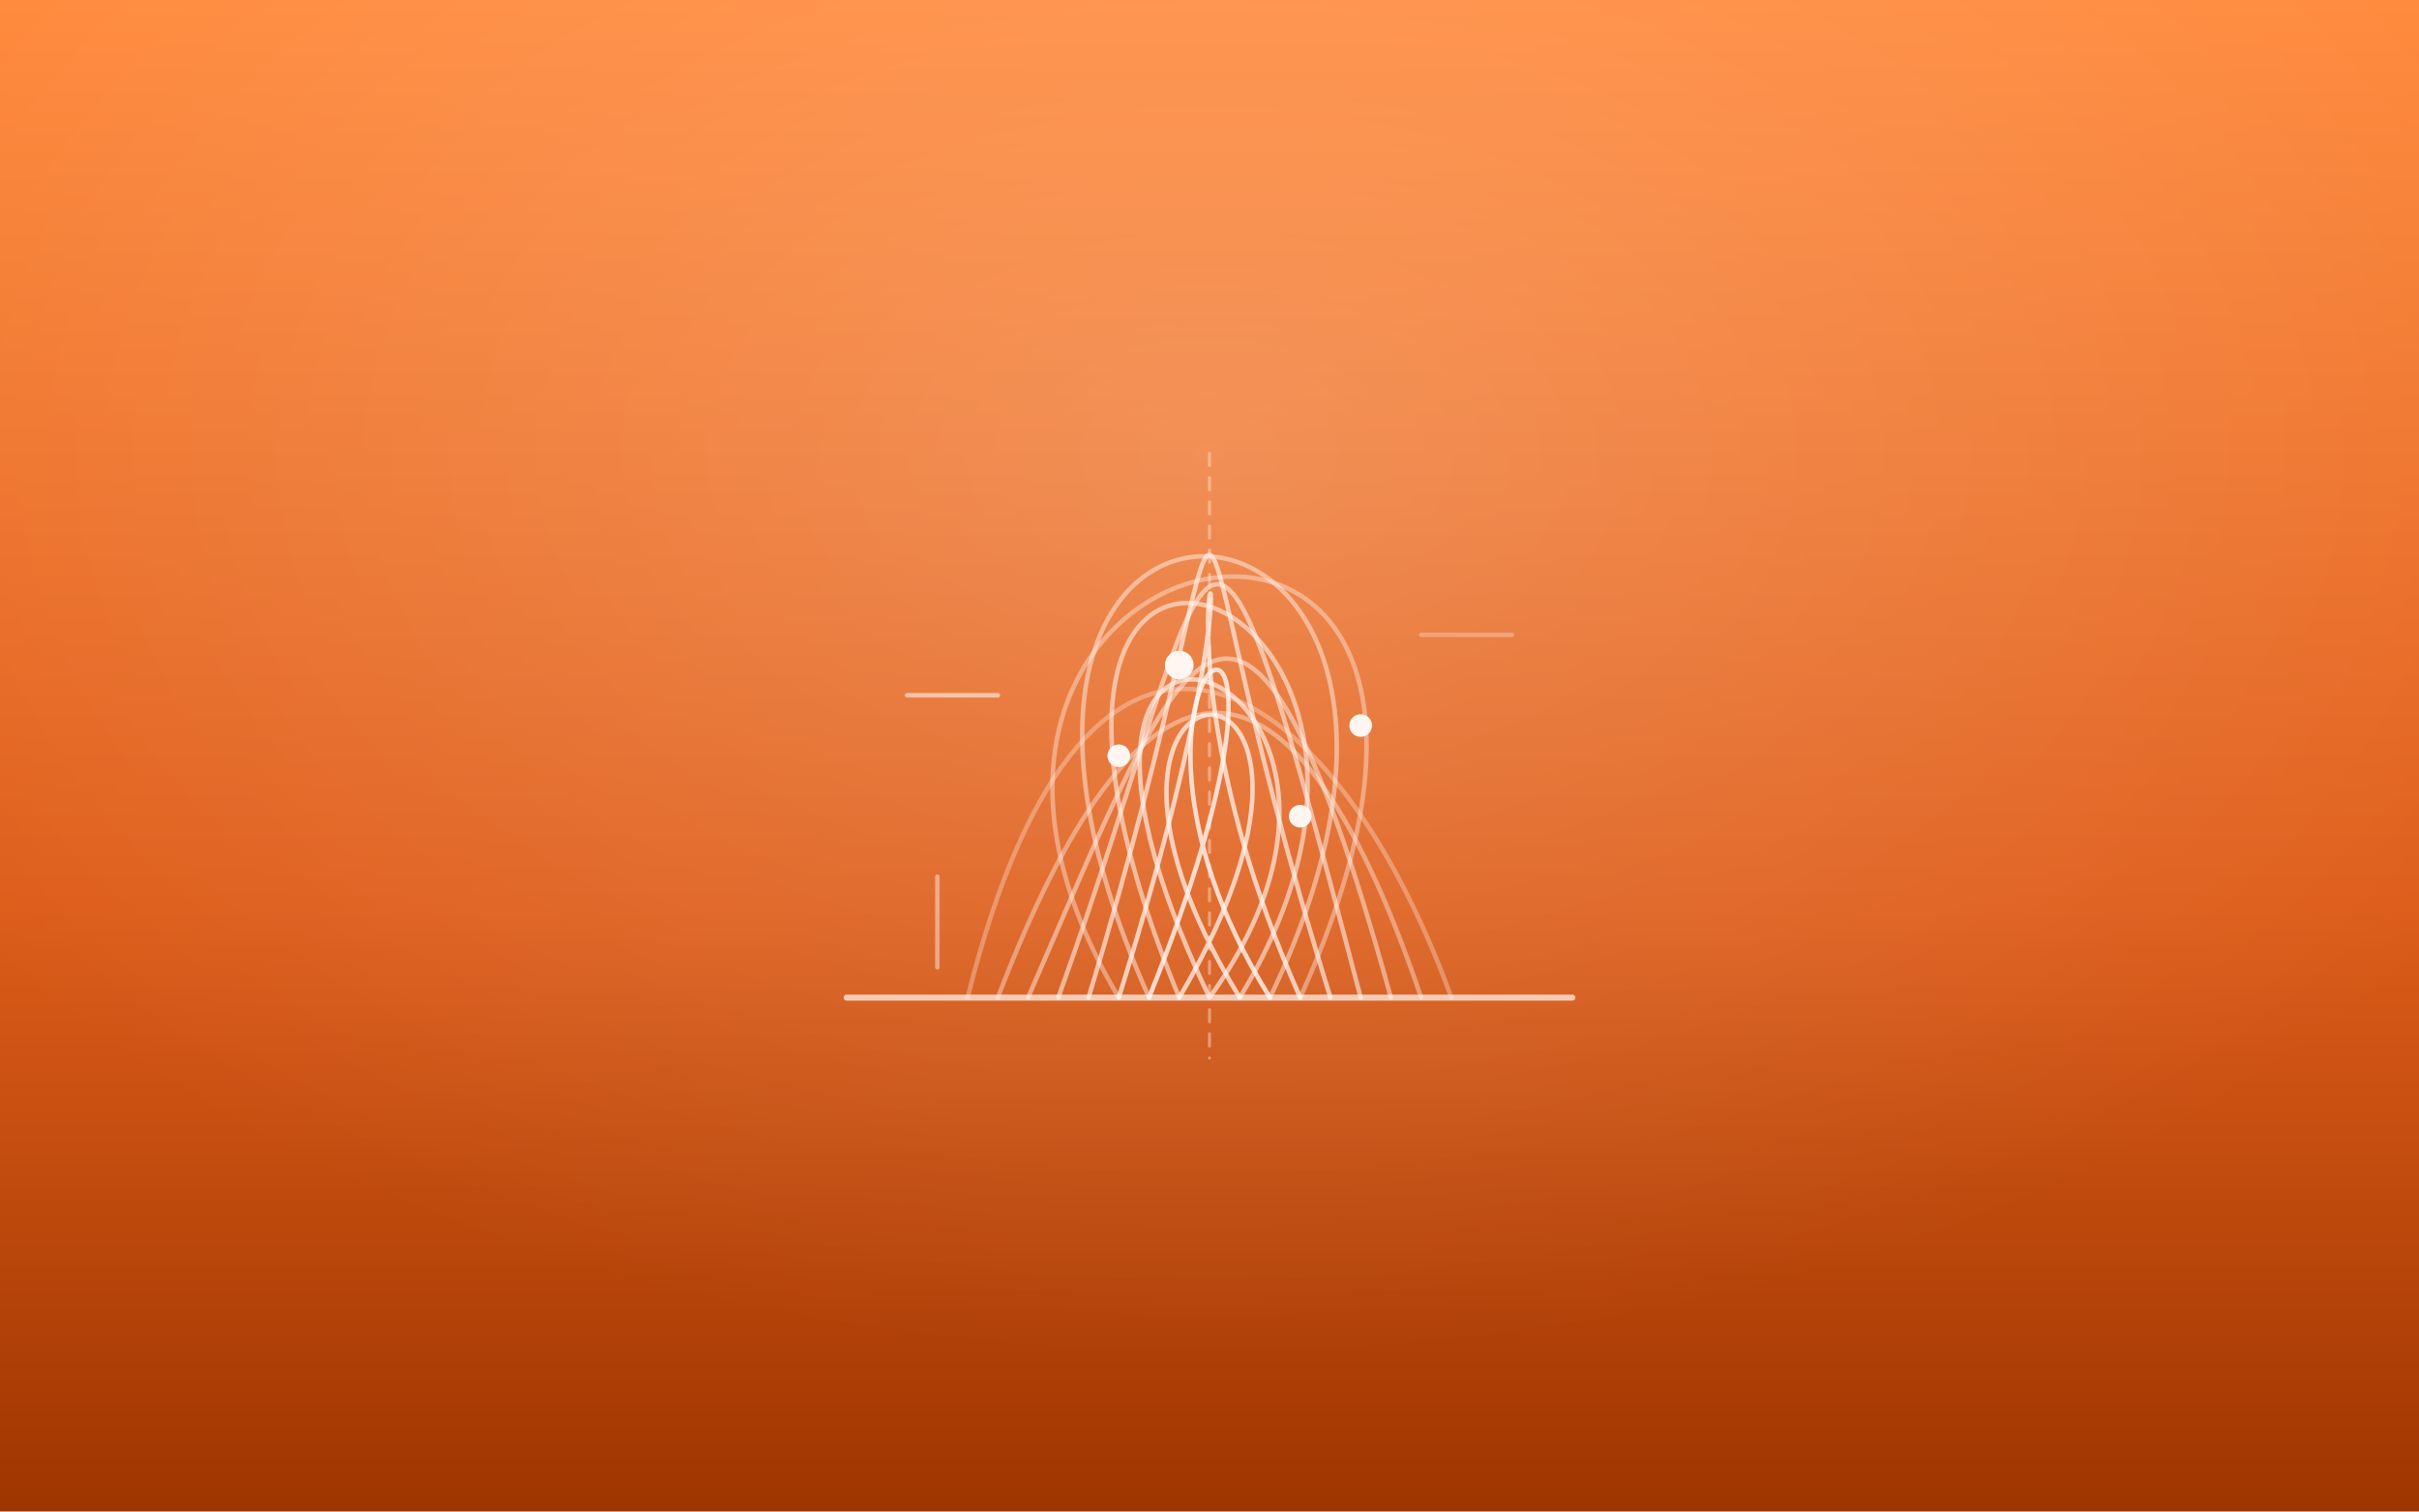
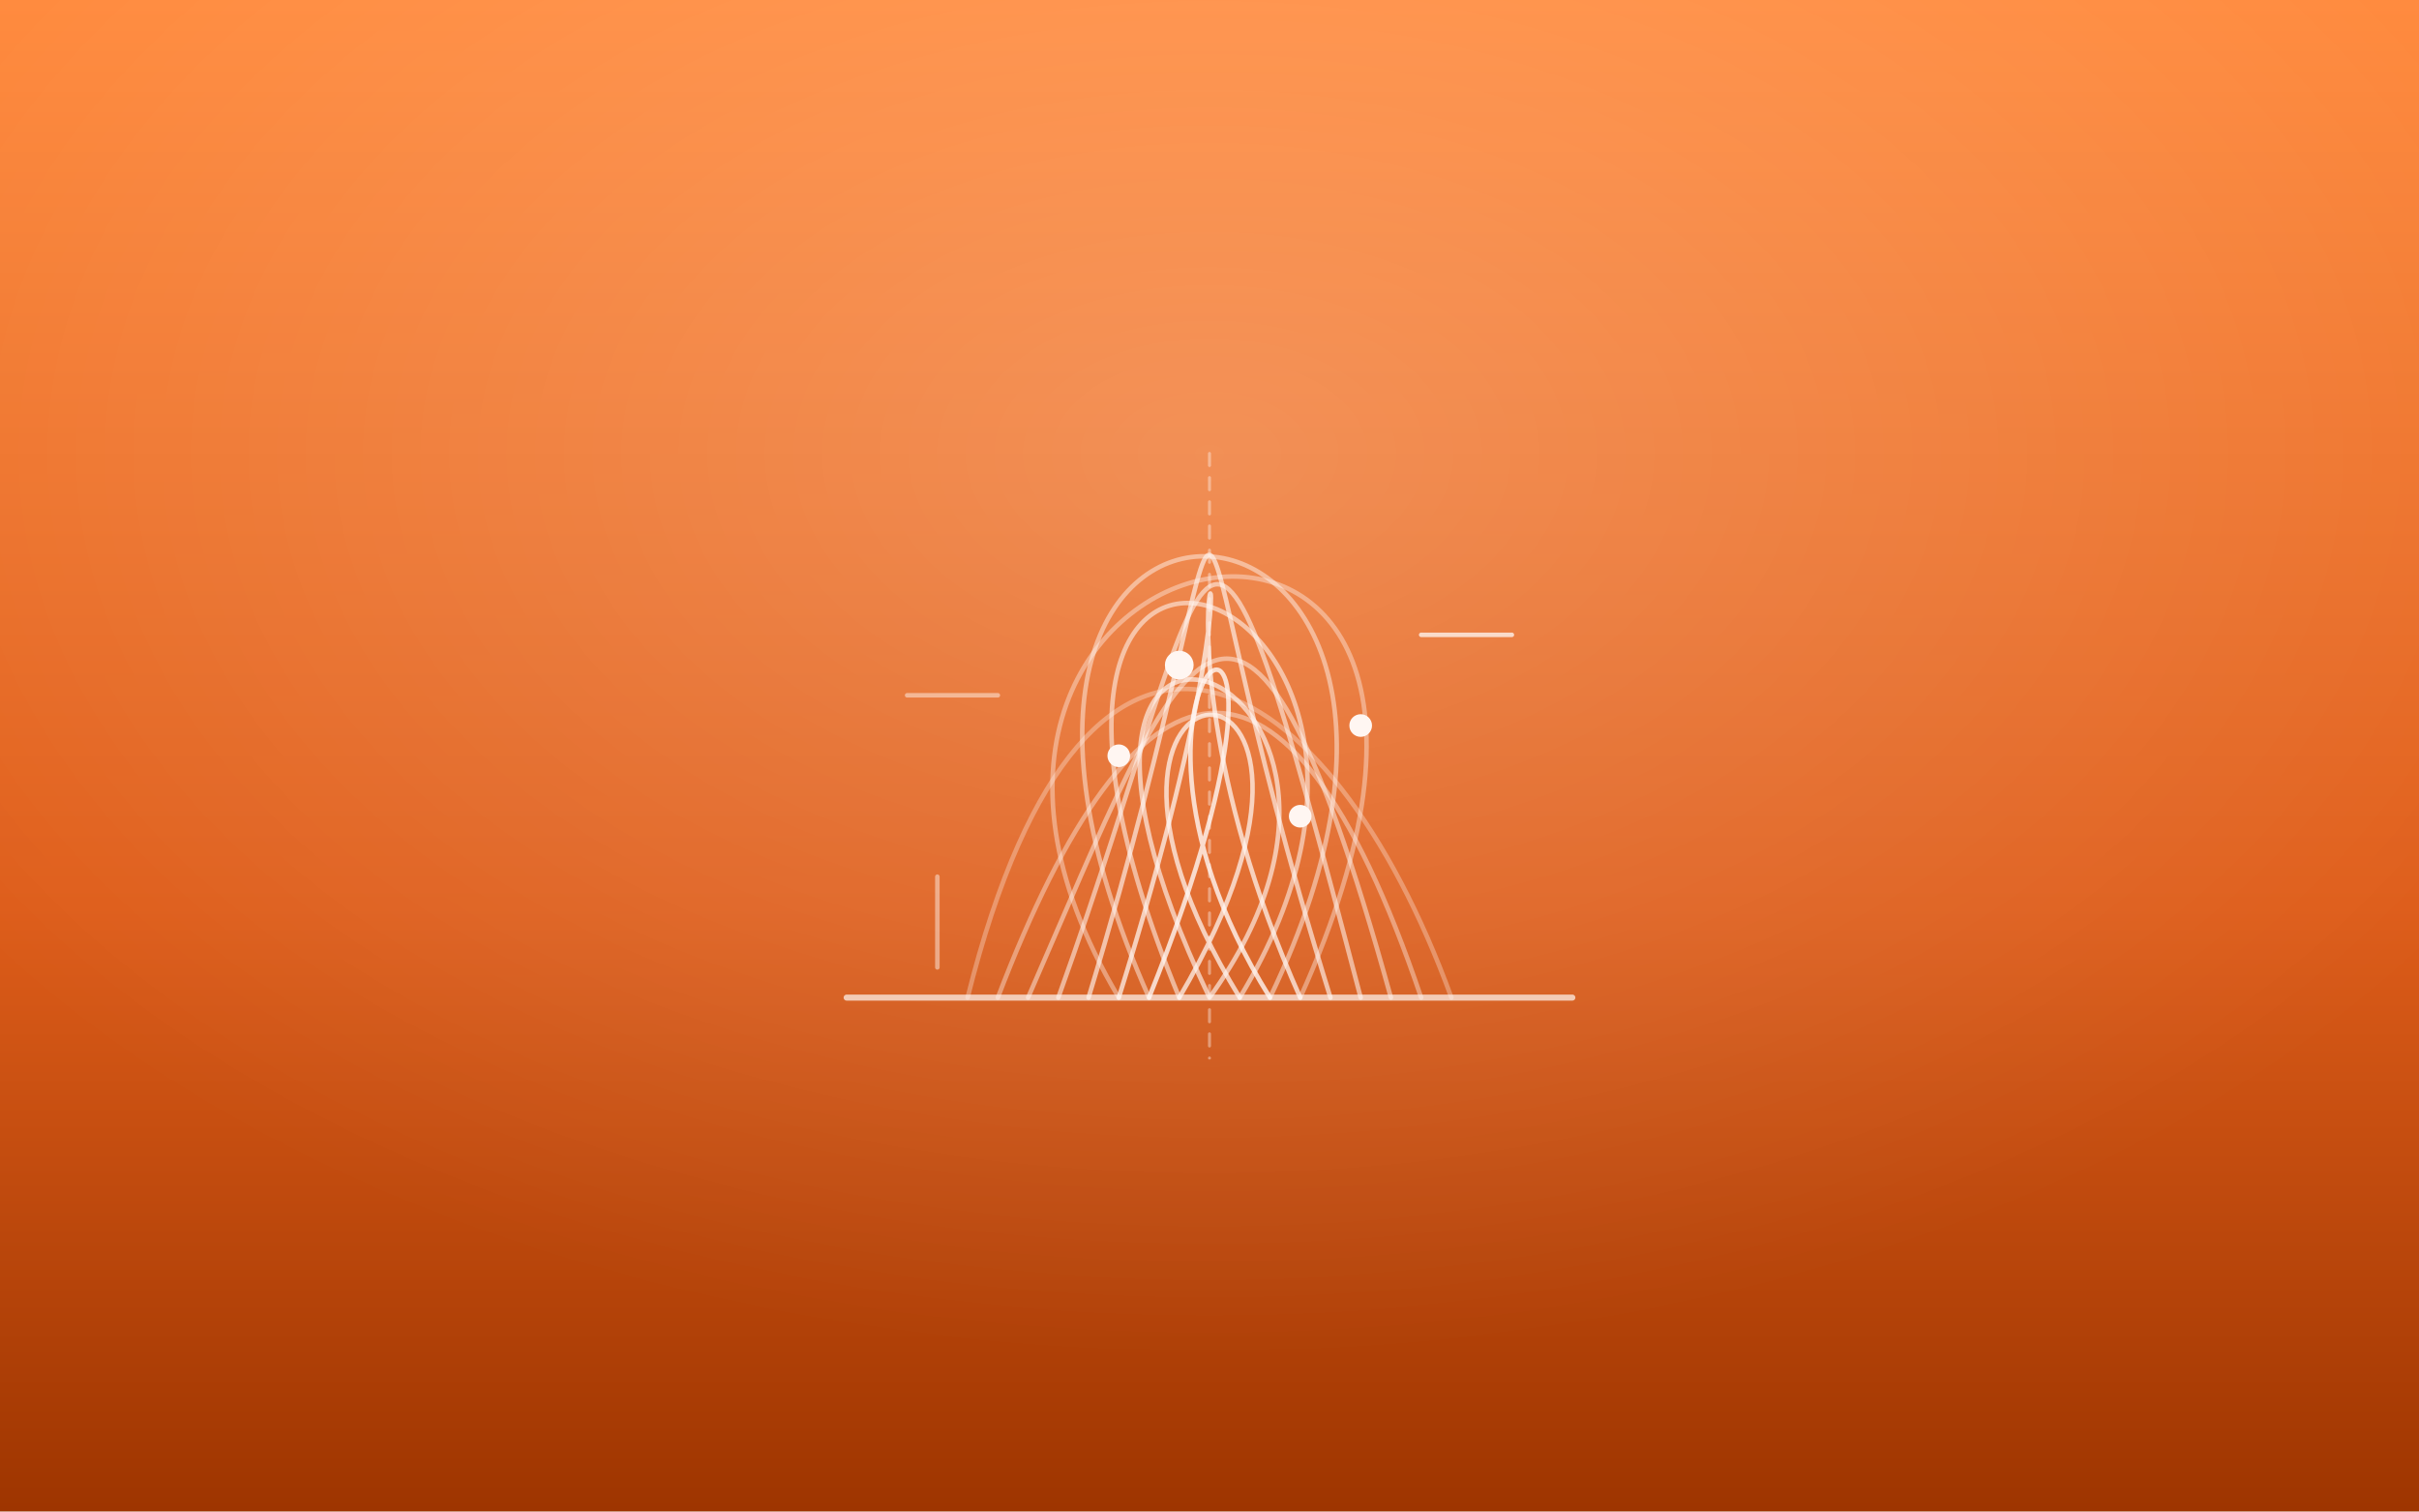
<svg xmlns="http://www.w3.org/2000/svg" viewBox="0 0 800 500">
  <defs>
    <linearGradient id="bgGradient" x1="0%" y1="0%" x2="0%" y2="100%">
      <stop offset="0%" stop-color="#FF8A3D" />
      <stop offset="60%" stop-color="#DE5D1A" />
      <stop offset="100%" stop-color="#9E3500" />
    </linearGradient>
    <radialGradient id="glowHighlight" cx="50%" cy="30%" r="60%">
      <stop offset="0%" stop-color="rgba(255, 255, 255, 0.2)" />
      <stop offset="100%" stop-color="rgba(255, 255, 255, 0)" />
    </radialGradient>
  </defs>
  <rect width="100%" height="100%" fill="url(#bgGradient)" />
  <rect width="100%" height="100%" fill="url(#glowHighlight)" />
  <g transform="translate(400, 250)" stroke="#FFF6F2" fill="none" stroke-width="1.5" stroke-linecap="round" stroke-linejoin="round">
    <path d="M-80,80 C-40,-80 40,-30 80,80" stroke-width="1.5" opacity="0.32" />
    <path d="M-70,80 C-25,-37.926 25,-52.985 70,80" stroke-width="1.5" opacity="0.4" />
    <path d="M-60,80 C-10,-34.535 10,-100.807 60,80" stroke-width="1.5" opacity="0.48" />
    <path d="M-50,80 C5,-72.944 -5,-129.5 50,80" stroke-width="1.5" opacity="0.56" />
    <path d="M-40,80 C20,-117.84 -20,-112.682 40,80" stroke-width="1.5" opacity="0.64" />
    <path d="M-30,80 C35,-127.946 -35,-65.817 30,80" stroke-width="1.5" opacity="0.72" />
    <path d="M-20,80 C50,-93.971 -50,-31.991 20,80" stroke-width="1.5" opacity="0.8" />
    <path d="M-10,80 C65,-47.151 -65,-42.305 10,80" stroke-width="1.5" opacity="0.72" />
    <path d="M0,80 C80,-30.532 -80,-87.275 0,80" stroke-width="1.5" opacity="0.64" />
    <path d="M10,80 C95,-59.394 -95,-125.557 -10,80" stroke-width="1.5" opacity="0.56" />
    <path d="M20,80 C110,-107.201 -110,-121.954 -20,80" stroke-width="1.5" opacity="0.48" />
    <path d="M30,80 C125,-130 -125,-79.779 -30,80" stroke-width="1.5" opacity="0.4" />
    <line x1="-120" y1="80" x2="120" y2="80" stroke-width="2" opacity="0.7" />
    <line x1="0" y1="-100" x2="0" y2="100" stroke-width="1" stroke-dasharray="4 4" opacity="0.4" />
    <circle cx="-30" cy="0" r="3" fill="#FFF6F2" />
    <circle cx="30" cy="20" r="3" fill="#FFF6F2" />
    <circle cx="-10" cy="-30" r="4" fill="#FFF6F2" />
    <circle cx="50" cy="-10" r="3" fill="#FFF6F2" />
-     <line x1="-100" y1="-20" x2="-70" y2="-20" opacity="0.584" />
-     <line x1="70" y1="-40" x2="100" y2="-40" opacity="0.302" />
-     <line x1="-90" y1="40" x2="-90" y2="70" opacity="0.454" />
+     <line x1="-100" y1="-20" x2="-70" y2="-20" opacity="0.482" />
+     <line x1="70" y1="-40" x2="100" y2="-40" opacity="0.766" />
+     <line x1="-90" y1="40" x2="-90" y2="70" opacity="0.466" />
  </g>
</svg>
